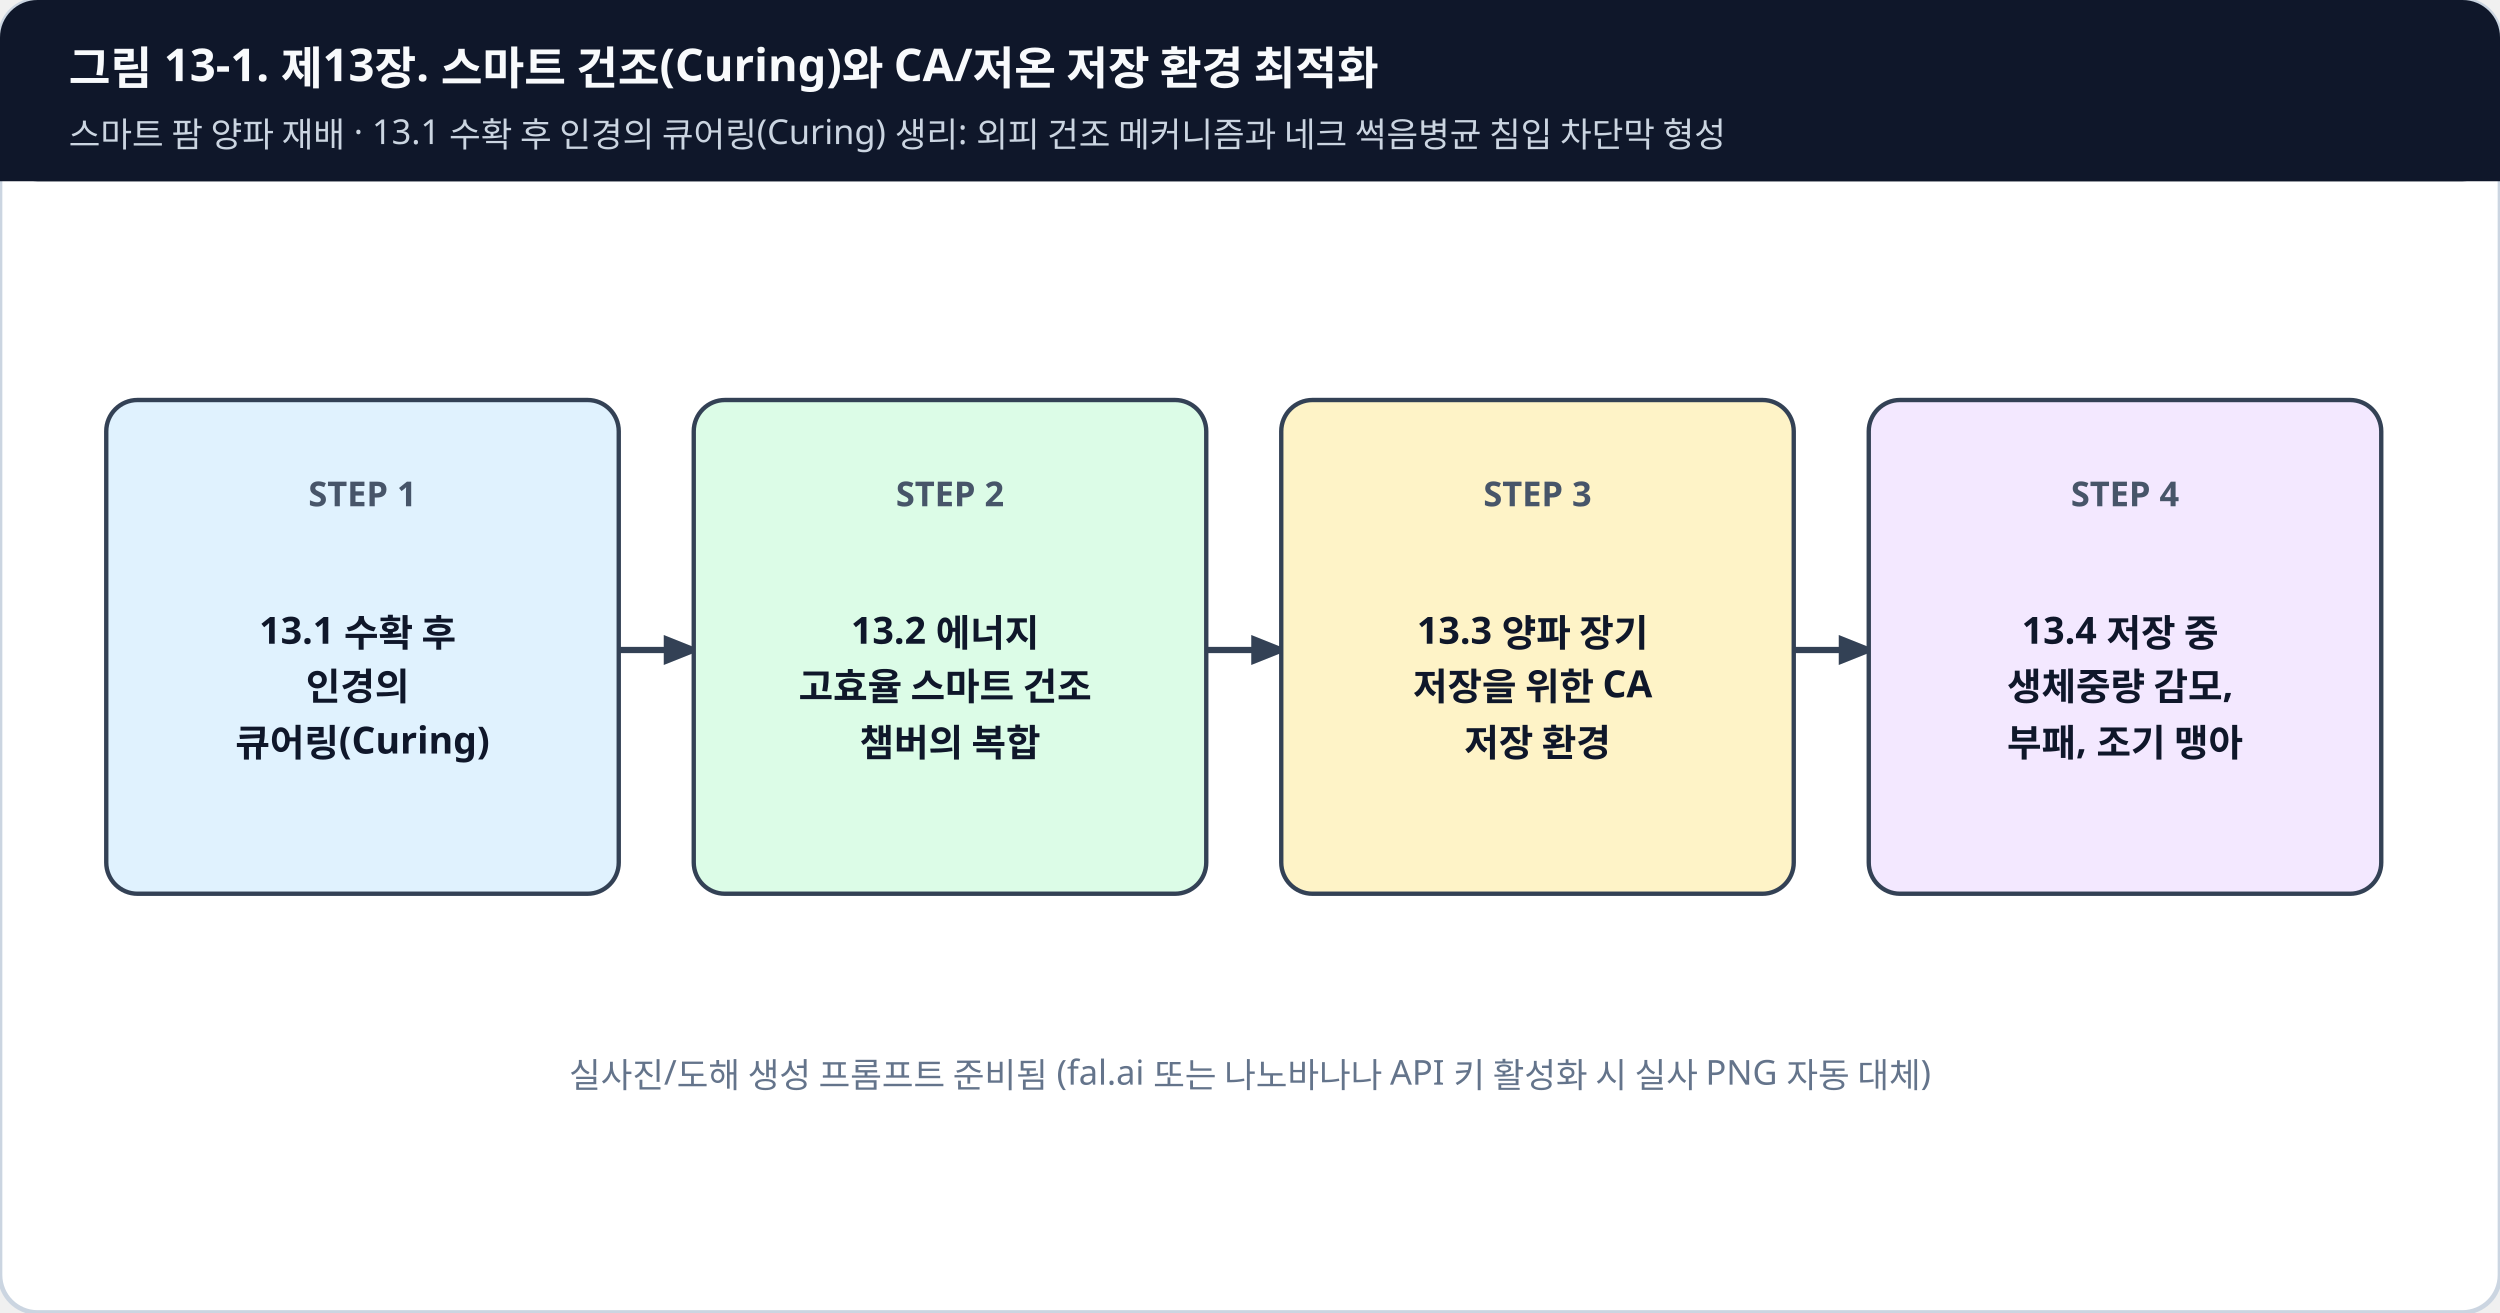
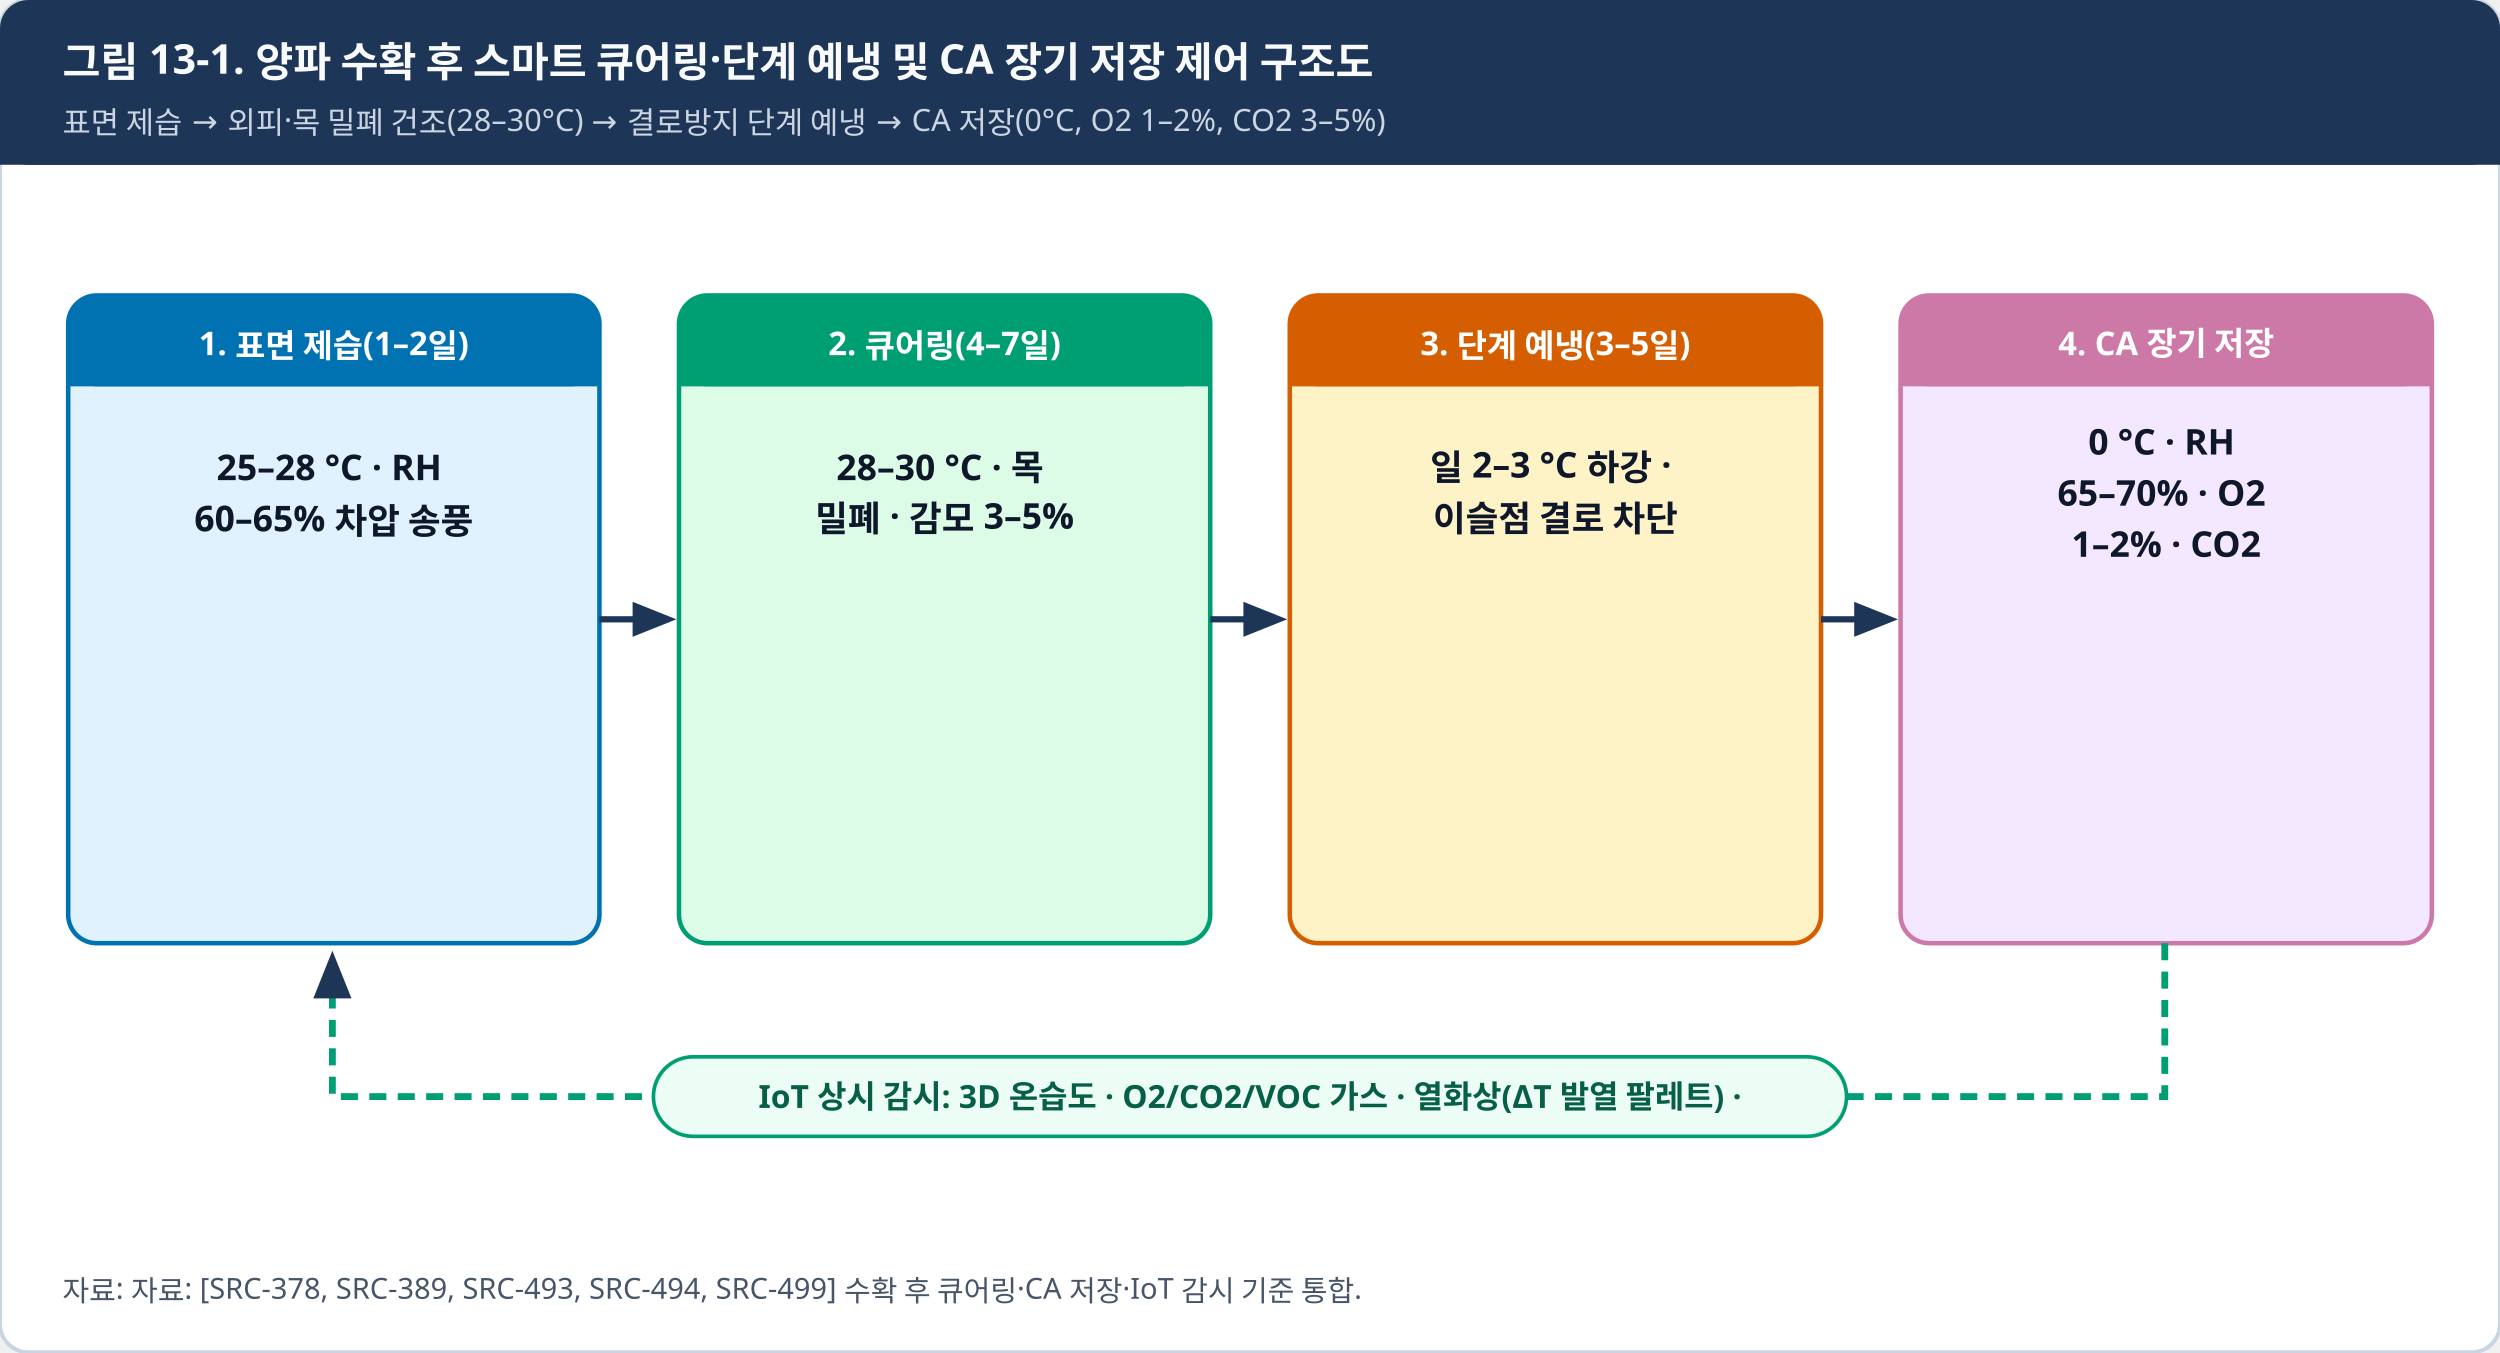
- <svg xmlns="http://www.w3.org/2000/svg" viewBox="0 0 800 420" width="800" height="420" style="background:#ffffff;font-family:'Malgun Gothic', 'Apple SD Gothic Neo', 'Noto Sans KR', sans-serif;">
-   <rect x="0" y="0" width="800" height="420" rx="12" fill="#ffffff" stroke="#cbd5e1" stroke-width="1.5" />
-   <rect x="0" y="0" width="800" height="58" rx="12" fill="#0f172a" />
-   <rect x="0" y="42" width="800" height="16" fill="#0f172a" />
-   <text x="22" y="27" font-size="14.5" font-weight="700" fill="#f8fafc">그림 13-1. 제13장. 스마트 건조(Curing)와 CA/저온 저장 환경 최적화</text>
-   <text x="22" y="47" font-size="11" fill="#cbd5e1">스마트 팜 양파 재배 · 13.1 수확 후 인경의 큐어링(Curing) 생리: 외피 건조 메커니즘과 네크 썩음병균 침입 차단막 형성</text>
+ <svg xmlns="http://www.w3.org/2000/svg" viewBox="0 0 880 476" width="880" height="476" style="background:#ffffff;font-family:'Malgun Gothic', 'Apple SD Gothic Neo', 'Noto Sans KR', sans-serif;">
+   <rect x="0" y="0" width="880" height="476" rx="10" fill="#ffffff" stroke="#cbd5e1" stroke-width="1.4" />
+   <rect x="0" y="0" width="880" height="58" rx="10" fill="#1D3557" />
+   <rect x="0" y="42" width="880" height="16" fill="#1D3557" />
+   <text x="22" y="27" font-size="14.5" font-weight="700" fill="#f8fafc">그림 13-1. 양파 수확 후 스마트 큐어링·단계 예냉 및 CA 장기 저장 제어 구조도</text>
+   <text x="22" y="47" font-size="10.8" fill="#cbd5e1">표면 제습 → 외피·목 밀폐 건조(28–30°C) → 결로방지 단계 예냉 → CA 저장(0°C, O2 1–2%, CO2 3–5%)</text>
  <defs>
-     <marker id="ar" viewBox="0 0 10 10" refX="8" refY="5" markerWidth="6" markerHeight="6" orient="auto">
-       <path d="M 0 1 L 10 5 L 0 9 z" fill="#334155" />
+     <marker id="ar" viewBox="0 0 10 10" refX="8" refY="5" markerWidth="7" markerHeight="7" orient="auto">
+       <path d="M 0 1 L 10 5 L 0 9 z" fill="#1D3557" />
    </marker>
  </defs>
-   <rect x="34" y="128" width="164" height="158" rx="10" fill="#e0f2fe" stroke="#334155" stroke-width="1.4" />
-   <text x="116" y="162" text-anchor="middle" font-size="11" font-weight="700" fill="#475569">STEP 1</text>
-   <text text-anchor="middle" font-size="12" font-weight="700" fill="#0f172a">
-     <tspan x="116" y="206.0">13.1 수확 후</tspan>
-     <tspan x="116" y="224.0">인경의</tspan>
-     <tspan x="116" y="242.0">큐어링(Curing)</tspan>
+   <rect x="24" y="104" width="187" height="228" rx="10" fill="#E0F2FE" stroke="#0072B2" stroke-width="1.6" />
+   <rect x="24" y="104" width="187" height="32" rx="10" fill="#0072B2" />
+   <rect x="24" y="124" width="187" height="12" fill="#0072B2" />
+   <text x="117.5" y="125" text-anchor="middle" font-size="11.5" font-weight="700" fill="#ffffff">1. 표면 제습(1–2일)</text>
+   <text text-anchor="middle" font-size="12.5" font-weight="700" fill="#0f172a">
+     <tspan x="117.5" y="169.0">25–28 °C · RH</tspan>
+     <tspan x="117.5" y="187.0">60–65% 차압 송풍</tspan>
  </text>
-   <line x1="198" y1="208" x2="222" y2="208" stroke="#334155" stroke-width="2" marker-end="url(#ar)" />
-   <rect x="222" y="128" width="164" height="158" rx="10" fill="#dcfce7" stroke="#334155" stroke-width="1.4" />
-   <text x="304" y="162" text-anchor="middle" font-size="11" font-weight="700" fill="#475569">STEP 2</text>
-   <text text-anchor="middle" font-size="12" font-weight="700" fill="#0f172a">
-     <tspan x="304" y="206.0">13.2 에너지</tspan>
-     <tspan x="304" y="224.0">고효율 스마트 건조</tspan>
-     <tspan x="304" y="242.0">챔버의 복합</tspan>
+   <line x1="211" y1="218" x2="235" y2="218" stroke="#1D3557" stroke-width="2.2" marker-end="url(#ar)" />
+   <rect x="239" y="104" width="187" height="228" rx="10" fill="#DCFCE7" stroke="#009E73" stroke-width="1.6" />
+   <rect x="239" y="104" width="187" height="32" rx="10" fill="#009E73" />
+   <rect x="239" y="124" width="187" height="12" fill="#009E73" />
+   <text x="332.5" y="125" text-anchor="middle" font-size="11.5" font-weight="700" fill="#ffffff">2. 큐어링(4–7일)</text>
+   <text text-anchor="middle" font-size="12.5" font-weight="700" fill="#0f172a">
+     <tspan x="332.5" y="169.0">28–30 °C · 목</tspan>
+     <tspan x="332.5" y="187.0">밀폐 · 감모 3–5%</tspan>
  </text>
-   <line x1="386" y1="208" x2="410" y2="208" stroke="#334155" stroke-width="2" marker-end="url(#ar)" />
-   <rect x="410" y="128" width="164" height="158" rx="10" fill="#fef3c7" stroke="#334155" stroke-width="1.4" />
-   <text x="492" y="162" text-anchor="middle" font-size="11" font-weight="700" fill="#475569">STEP 3</text>
-   <text text-anchor="middle" font-size="12" font-weight="700" fill="#0f172a">
-     <tspan x="492" y="206.0">13.3 양파 장기</tspan>
-     <tspan x="492" y="224.0">저장을 위한 CA</tspan>
-     <tspan x="492" y="242.0">저장 환경</tspan>
+   <line x1="426" y1="218" x2="450" y2="218" stroke="#1D3557" stroke-width="2.2" marker-end="url(#ar)" />
+   <rect x="454" y="104" width="187" height="228" rx="10" fill="#FEF3C7" stroke="#D55E00" stroke-width="1.6" />
+   <rect x="454" y="104" width="187" height="32" rx="10" fill="#D55E00" />
+   <rect x="454" y="124" width="187" height="12" fill="#D55E00" />
+   <text x="547.5" y="125" text-anchor="middle" font-size="11.5" font-weight="700" fill="#ffffff">3. 단계 예냉(3–5일)</text>
+   <text text-anchor="middle" font-size="12.5" font-weight="700" fill="#0f172a">
+     <tspan x="547.5" y="169.0">일 2–3 °C 하강 ·</tspan>
+     <tspan x="547.5" y="187.0">이슬점 결로 차단</tspan>
  </text>
-   <line x1="574" y1="208" x2="598" y2="208" stroke="#334155" stroke-width="2" marker-end="url(#ar)" />
-   <rect x="598" y="128" width="164" height="158" rx="10" fill="#f3e8ff" stroke="#334155" stroke-width="1.4" />
-   <text x="680" y="162" text-anchor="middle" font-size="11" font-weight="700" fill="#475569">STEP 4</text>
-   <text text-anchor="middle" font-size="12" font-weight="700" fill="#0f172a">
-     <tspan x="680" y="206.0">13.4 저장 중</tspan>
-     <tspan x="680" y="224.0">생체중량 감모,</tspan>
-     <tspan x="680" y="242.0">부패, 조기 맹아</tspan>
+   <line x1="641" y1="218" x2="665" y2="218" stroke="#1D3557" stroke-width="2.2" marker-end="url(#ar)" />
+   <rect x="669" y="104" width="187" height="228" rx="10" fill="#F3E8FF" stroke="#CC79A7" stroke-width="1.6" />
+   <rect x="669" y="104" width="187" height="32" rx="10" fill="#CC79A7" />
+   <rect x="669" y="124" width="187" height="12" fill="#CC79A7" />
+   <text x="762.5" y="125" text-anchor="middle" font-size="11.5" font-weight="700" fill="#ffffff">4. CA 장기 저장</text>
+   <text text-anchor="middle" font-size="12.5" font-weight="700" fill="#0f172a">
+     <tspan x="762.5" y="160.0">0 °C · RH</tspan>
+     <tspan x="762.5" y="178.0">65–70% · O2</tspan>
+     <tspan x="762.5" y="196.0">1–2% · CO2</tspan>
  </text>
-   <text x="400" y="348" text-anchor="middle" font-size="11" fill="#64748b">실사진/도해 생성 프롬프트 준비됨 (fal.ai 또는 나노바나나 API 키 활성화 시 실사 PNG 자동 대체)</text>
+   <path d="M 762 332 L 762 386 L 117 386 L 117 338" fill="none" stroke="#009E73" stroke-width="2.4" stroke-dasharray="6,4" marker-end="url(#ar)" />
+   <rect x="230" y="372" width="420" height="28" rx="14" fill="#ECFDF5" stroke="#009E73" stroke-width="1.3" />
+   <text x="440" y="390" text-anchor="middle" font-size="11.2" font-weight="700" fill="#065F46">IoT 상시 감시: 3D 온습도 · O2/CO2/VOC 가스 · 열화상(ΔT 발열 팔레트) ·</text>
+   <text x="22" y="458" font-size="10.2" fill="#475569">자료: 자료: [SRC-378, SRC-389, SRC-493, SRC-494, SRC-499] 수확 후 큐어링·CA 저장·IoT 감시 기준 통합.</text>
</svg>
